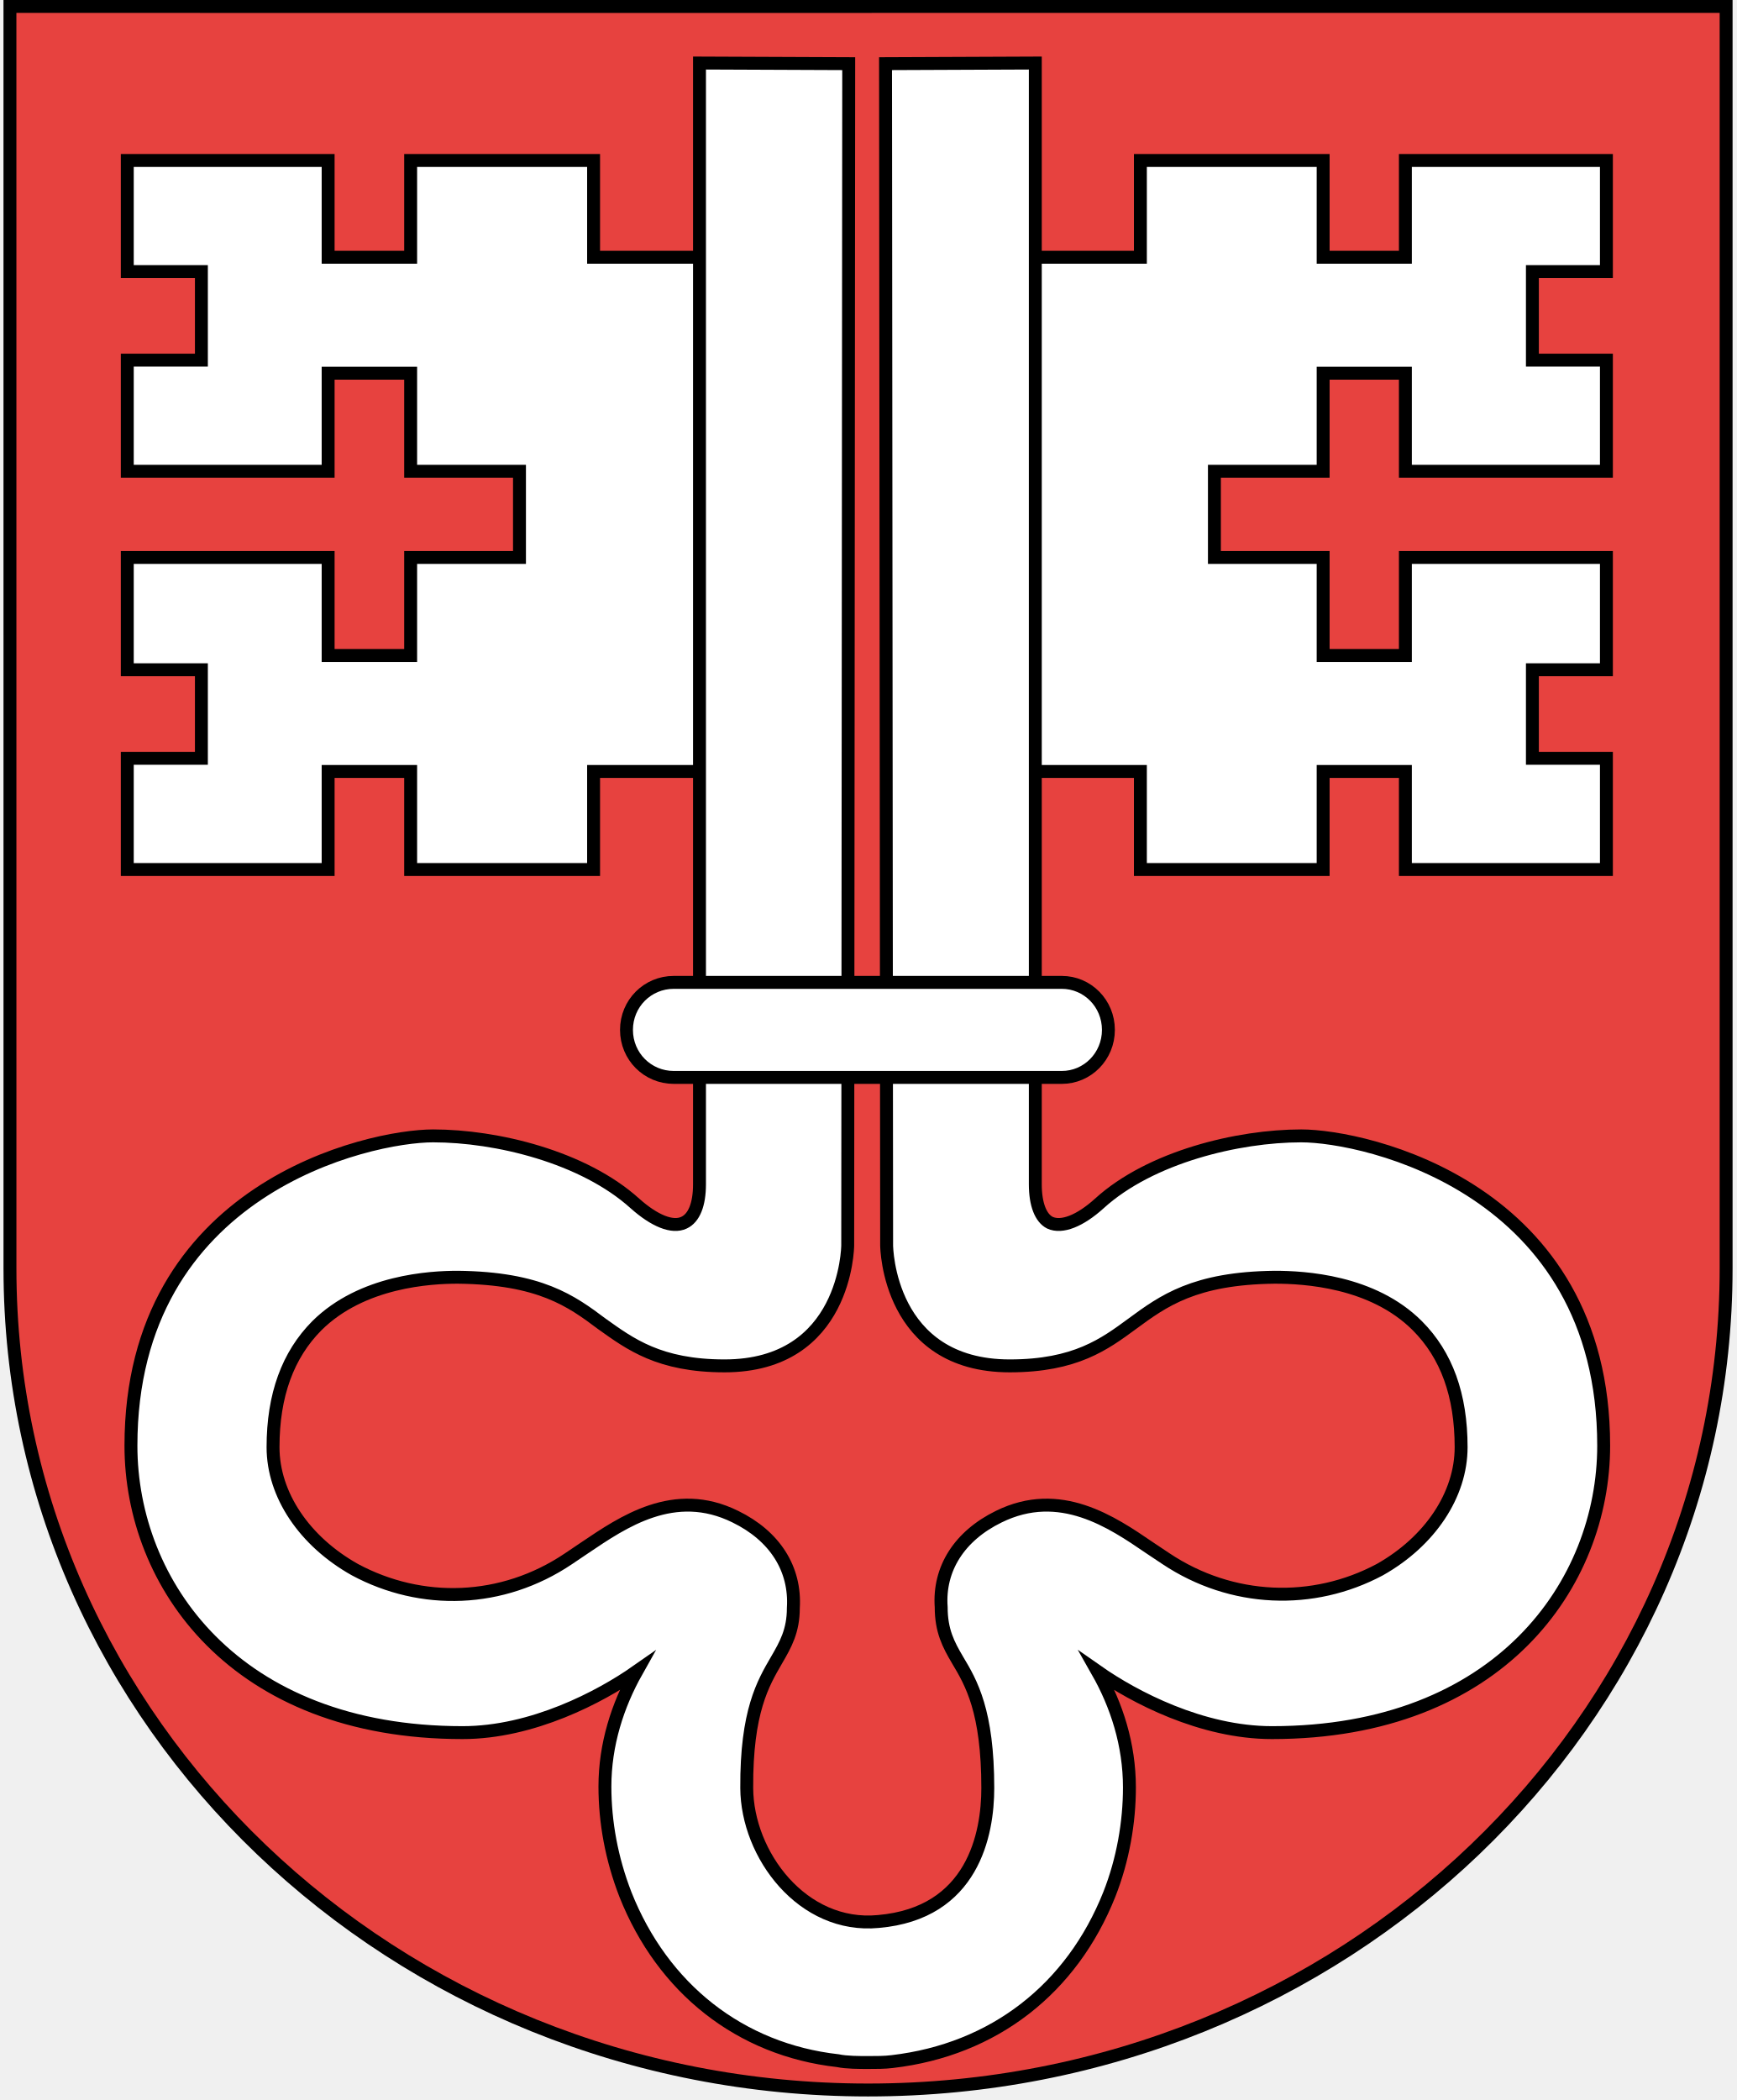
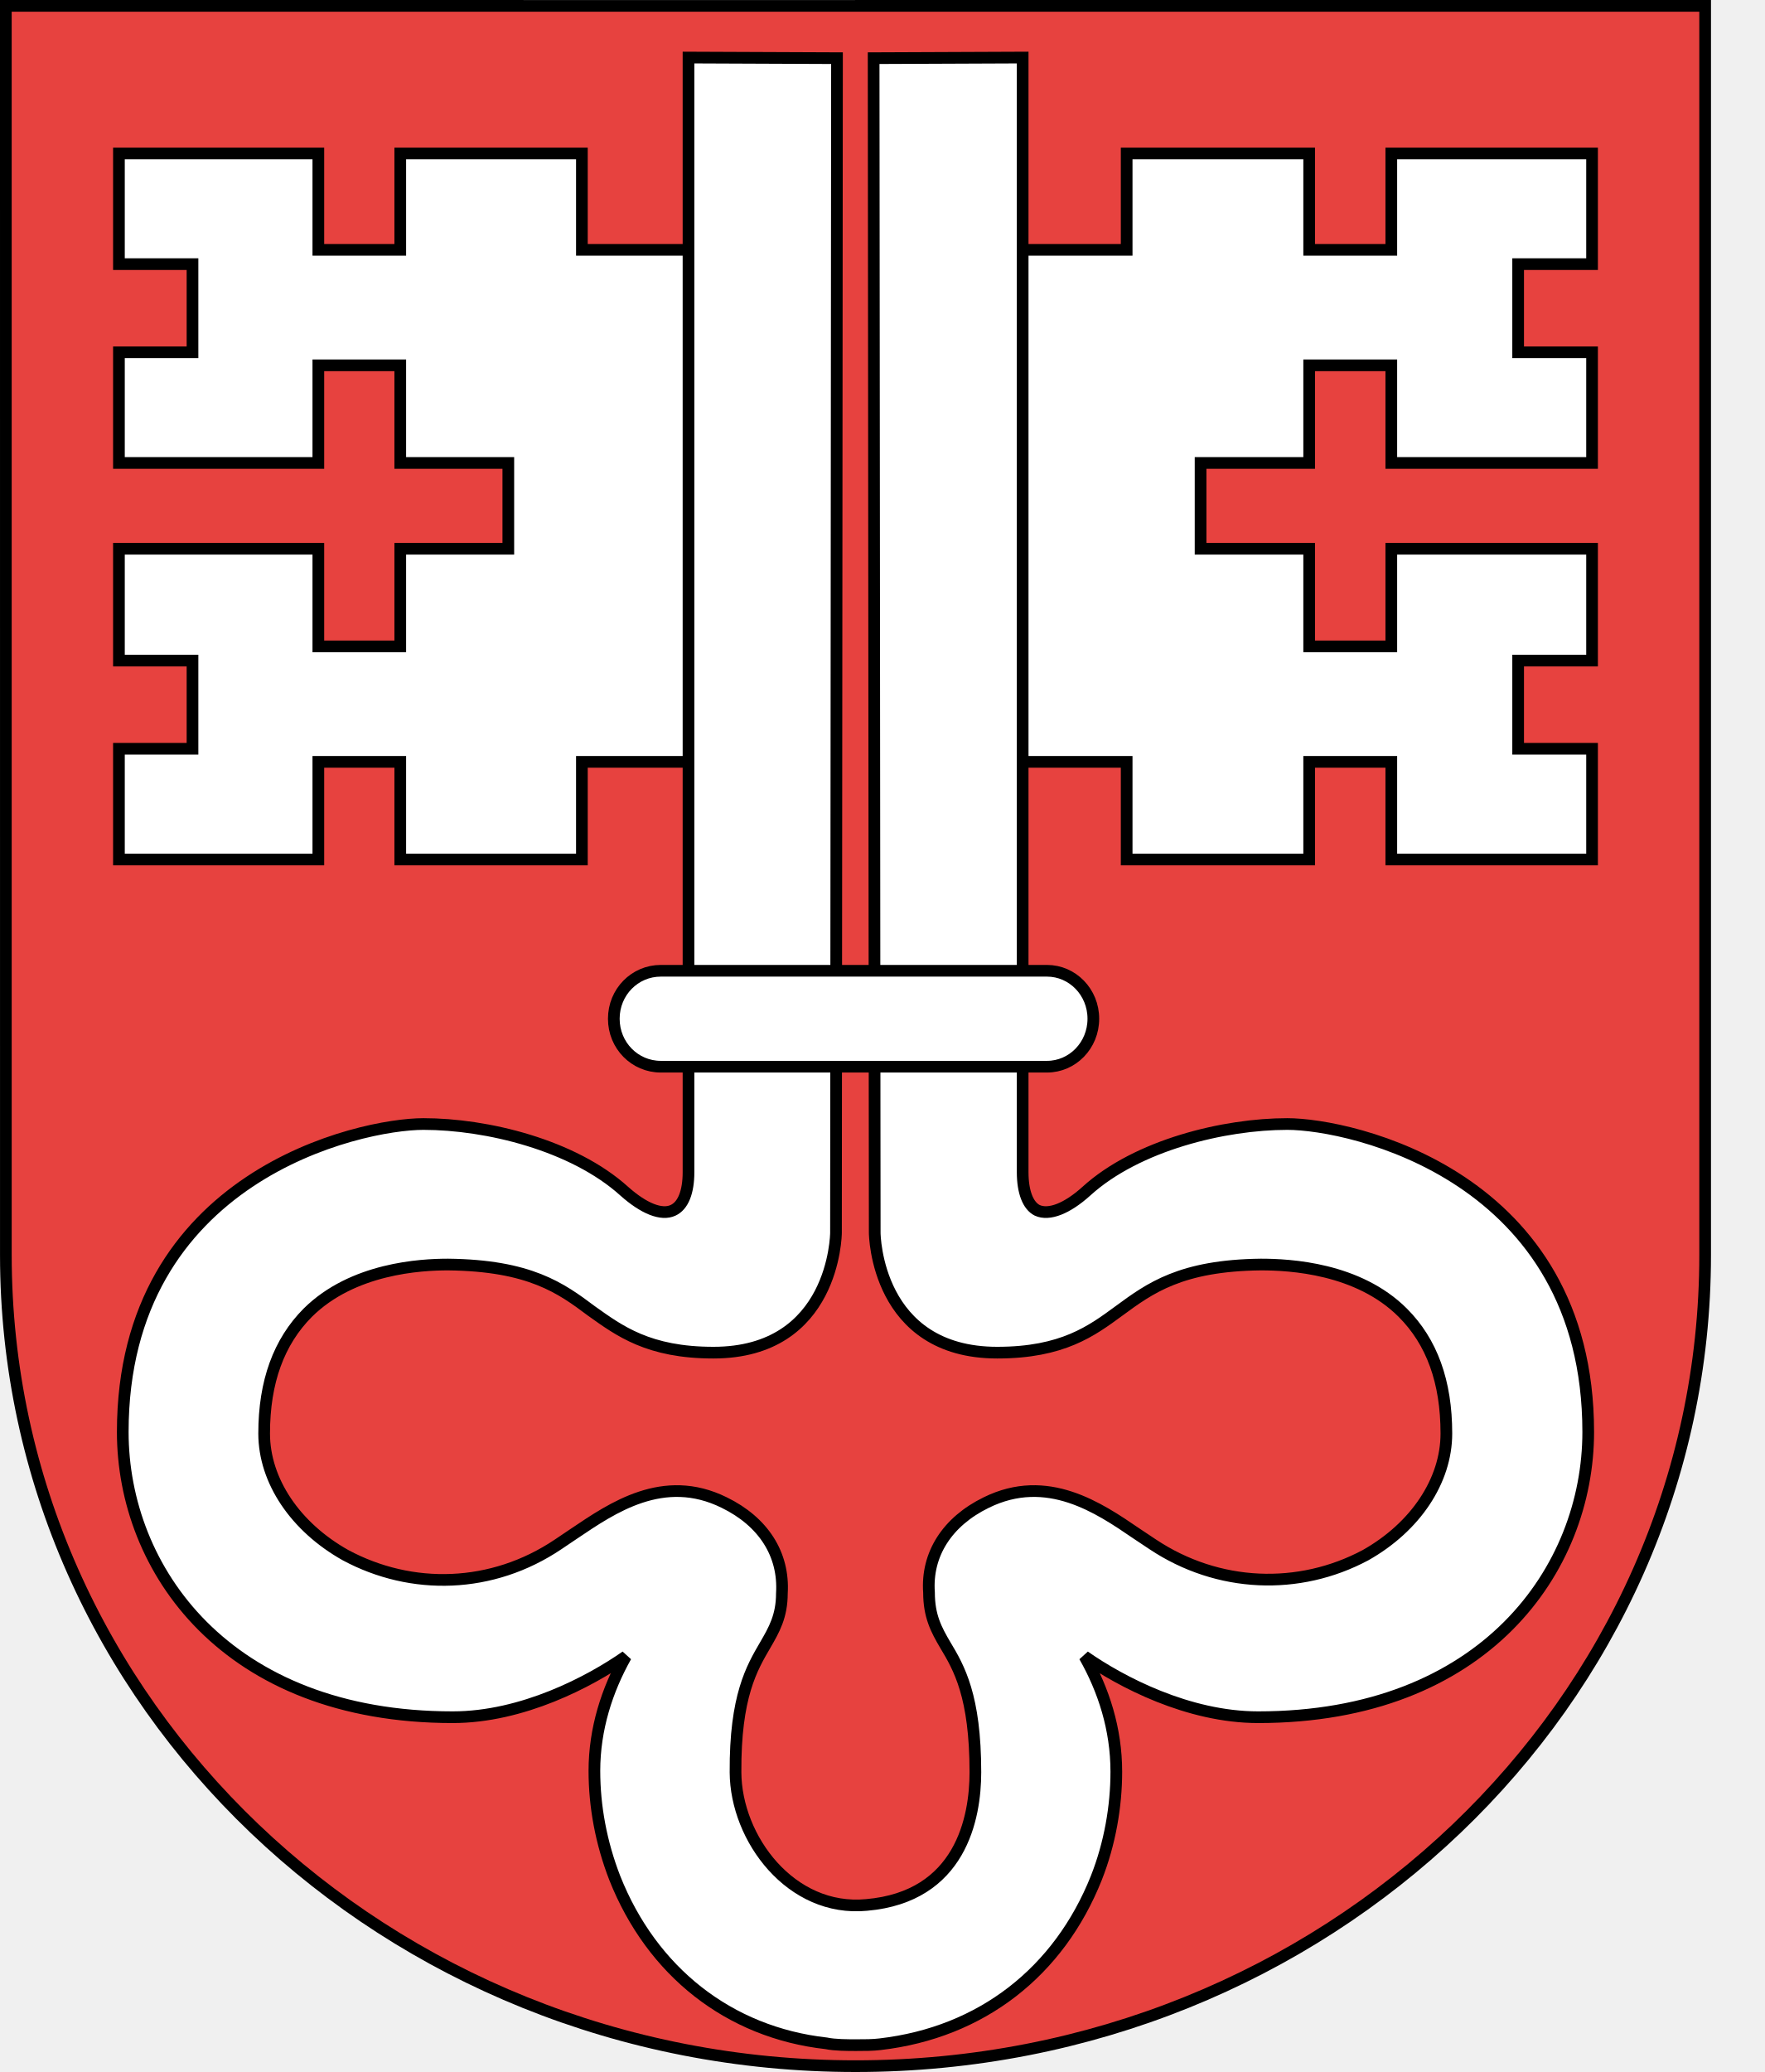
- <svg xmlns="http://www.w3.org/2000/svg" height="2298" width="1900">
-   <g stroke="#000" stroke-linecap="square" stroke-miterlimit="10" stroke-width="14.13" fill="#fff">
-     <path d="M949.4 7.048H1889v1381c0 497-420 899-939 899-518.6 0-939.1-402-939.1-899l-.02-1381 938.5.048z" fill="#e7423f" />
-     <path d="M1119 844.2h129v107.3h200V844.2h90v107.3h220V829.8h-81v-96.9h81V610h-220v107.3h-90V610h-119v-94.3h119V408.4h90v107.3h220V394.1h-81v-96.9h81V175.6h-220v105.9h-90V175.6h-200v105.9h-129v562.7zm-341.2 0H649.6v107.3H449.4V844.2h-90.3v107.3H139.3V829.8h81.1v-96.9h-81.1V610h219.8v107.3h90.3V610h119.1v-94.3H449.4V408.4h-90.3v107.3H139.3V394.1h81.1v-96.9h-81.1V175.6h219.8v105.9h90.3V175.6h200.2v105.9h128.2v562.7z" />
-     <path d="M969.1 69.66l1.2 1293c0 2 1.7 132 134.7 132 72 0 104-24 134-46 34-25 68-50 156-51 32 0 107 4 156 53 32 32 48 76 48 133 0 52-34 103-89 134-73 39-162 36-234-12l-18-12c-41-28-98-67-165-34-43 21-66 57-63 99 0 26 8 41 18 58 15 25 33 56 33 140 0 50-16 137-119.7 146-83.1 8-143.7-73-144.1-146-.5-84 18.1-115 32.6-140 9.9-17 18.4-32 18.4-57 2.7-43-20.4-79-63.5-100-66.8-33-123.1 6-164.7 34l-17.8 12c-72.7 49-161.2 51-233.8 12-55.3-31-89.6-82-89.6-134 0-57 16.2-101 48-133 49.4-49 124.3-53 154.2-53 89.9 1 124.3 26 157.6 51 30.9 22 62.8 46 134.3 46 133.1 0 134.8-130 134.8-132l1.1-1293-163.3-.68v1227c0 22-6 37-17 42-12.7 6-32.3-2-53.6-21-56.4-51-151.6-74-220.9-74-69.8 0-330.7 57-330.7 339 0 151 113.5 314 362.9 314 76.5 0 150.5-39 190.5-67-20.8 37-34.7 80-34.7 126 0 39 7.3 79 22.4 118 40.8 103 125.6 170 232.6 182 9.3 2 23.7 2 33 2 9.2 0 18.1 0 26.2-1 111.8-13 196.8-80 237.8-183 15-38 22-79 22-117 0-47-14-90-35-127 40 28 114 67 191 67 249 0 363-163 363-314 0-282-261-339-331-339-69 0-165 23-221 74-21 19-41 27-54 21-10-5-16-20-16-42v-1227z" />
-     <path d="M1213 1127c0 29-23 52-51 52H737.3c-28.6 0-51.7-23-51.7-52s23.1-52 51.7-52H1162c28 0 51 23 51 52z" />
+ <svg xmlns="http://www.w3.org/2000/svg" width="460" height="540" viewBox="0 0 460 540">
+   <g fill="none" stroke="#000" stroke-width="3.046">
+     <path fill="#E7423F" d="M223.886,1.523 L223.881,1.535 L1.523,1.523 L1.528,327.079 C1.528,443.887 100.641,538.477 223.014,538.477 C345.445,538.477 444.477,443.923 444.477,327.079 L444.477,1.523 L223.886,1.523 Z" />
+     <polygon fill="#FFF" stroke-linecap="square" points="263 198.554 293.685 198.554 293.685 224 341.26 224 341.26 198.554 362.668 198.554 362.668 224 415 224 415 195.14 395.732 195.14 395.732 172.16 415 172.16 415 143.015 362.668 143.015 362.668 168.461 341.26 168.461 341.26 143.015 312.953 143.015 312.953 120.653 341.26 120.653 341.26 95.207 362.668 95.207 362.668 120.653 415 120.653 415 91.816 395.732 91.816 395.732 68.837 415 68.837 415 40 362.668 40 362.668 65.114 341.26 65.114 341.26 40 293.685 40 293.685 65.114 263 65.114" />
+     <polygon fill="#FFF" stroke-linecap="square" points="182 198.554 151.682 198.554 151.682 224 104.336 224 104.336 198.554 82.981 198.554 82.981 224 31 224 31 195.14 50.179 195.14 50.179 172.16 31 172.16 31 143.015 82.981 143.015 82.981 168.461 104.336 168.461 104.336 143.015 132.502 143.015 132.502 120.653 104.336 120.653 104.336 95.207 82.981 95.207 82.981 120.653 31 120.653 31 91.816 50.179 91.816 50.179 68.837 31 68.837 31 40 82.981 40 82.981 65.114 104.336 65.114 104.336 40 151.682 40 151.682 65.114 182 65.114" />
+     <path fill="#FFF" stroke-linecap="square" d="M227.728,15.161 L228.013,321.273 C228.013,321.747 228.416,352.524 259.939,352.524 C277.004,352.524 284.589,346.842 291.699,341.634 C299.758,335.715 307.816,329.796 328.674,329.56 C336.258,329.56 354.035,330.507 365.649,342.107 C373.233,349.683 377.025,360.1 377.025,373.594 C377.025,385.905 368.967,397.979 355.931,405.318 C338.629,414.551 317.534,413.841 300.469,402.477 L296.203,399.636 C286.485,393.007 272.975,383.774 257.095,391.587 C246.903,396.559 241.452,405.081 242.163,415.025 C242.163,421.18 244.059,424.731 246.429,428.756 C249.984,434.675 254.251,442.014 254.251,461.9 C254.251,473.738 250.458,494.335 225.88,496.465 C206.184,498.359 191.82,479.183 191.726,461.9 C191.607,442.014 196.016,434.675 199.452,428.756 C201.799,424.731 203.813,421.18 203.813,415.262 C204.453,405.081 198.978,396.559 188.763,391.587 C172.93,383.774 159.586,393.007 149.726,399.636 L145.507,402.477 C128.276,414.078 107.3,414.551 90.093,405.318 C76.986,397.979 68.856,385.905 68.856,373.594 C68.856,360.1 72.696,349.683 80.233,342.107 C91.942,330.507 109.694,329.56 116.781,329.56 C138.089,329.796 146.242,335.715 154.135,341.634 C161.459,346.842 169.019,352.524 185.966,352.524 C217.513,352.524 217.916,321.747 217.916,321.273 L218.177,15.161 L179.472,15 L179.472,305.487 C179.472,310.696 178.05,314.247 175.443,315.431 C172.432,316.851 167.787,314.957 162.738,310.459 C149.371,298.385 126.807,292.94 110.381,292.94 C93.838,292.94 32,306.434 32,373.197 C32,408.945 58.901,447.535 118.013,447.535 C136.145,447.535 153.684,438.302 163.165,431.673 C158.235,440.432 154.941,450.612 154.941,461.503 C154.941,470.736 156.671,480.206 160.25,489.439 C169.92,513.824 190.019,529.686 215.38,532.527 C217.584,533 220.997,533 223.201,533 C225.382,533 227.491,533 229.411,532.763 C255.91,529.686 276.056,513.824 285.774,489.439 C289.329,480.442 290.988,470.736 290.988,461.739 C290.988,450.612 287.67,440.432 282.693,431.673 C292.173,438.302 309.713,447.535 327.963,447.535 C386.98,447.535 414,408.945 414,373.197 C414,306.434 352.139,292.94 335.547,292.94 C319.193,292.94 296.44,298.385 283.167,310.459 C278.189,314.957 273.449,316.851 270.368,315.431 C267.998,314.247 266.576,310.696 266.576,305.487 L266.576,15 L227.728,15.161 Z" />
+     <path fill="#FFF" stroke-linecap="square" d="M285,265.5 C285,272.471 279.549,278 272.912,278 L172.254,278 C165.475,278 160,272.471 160,265.5 C160,258.529 165.475,253 172.254,253 L272.912,253 C279.549,253 285,258.529 285,265.5 Z" />
  </g>
</svg>
